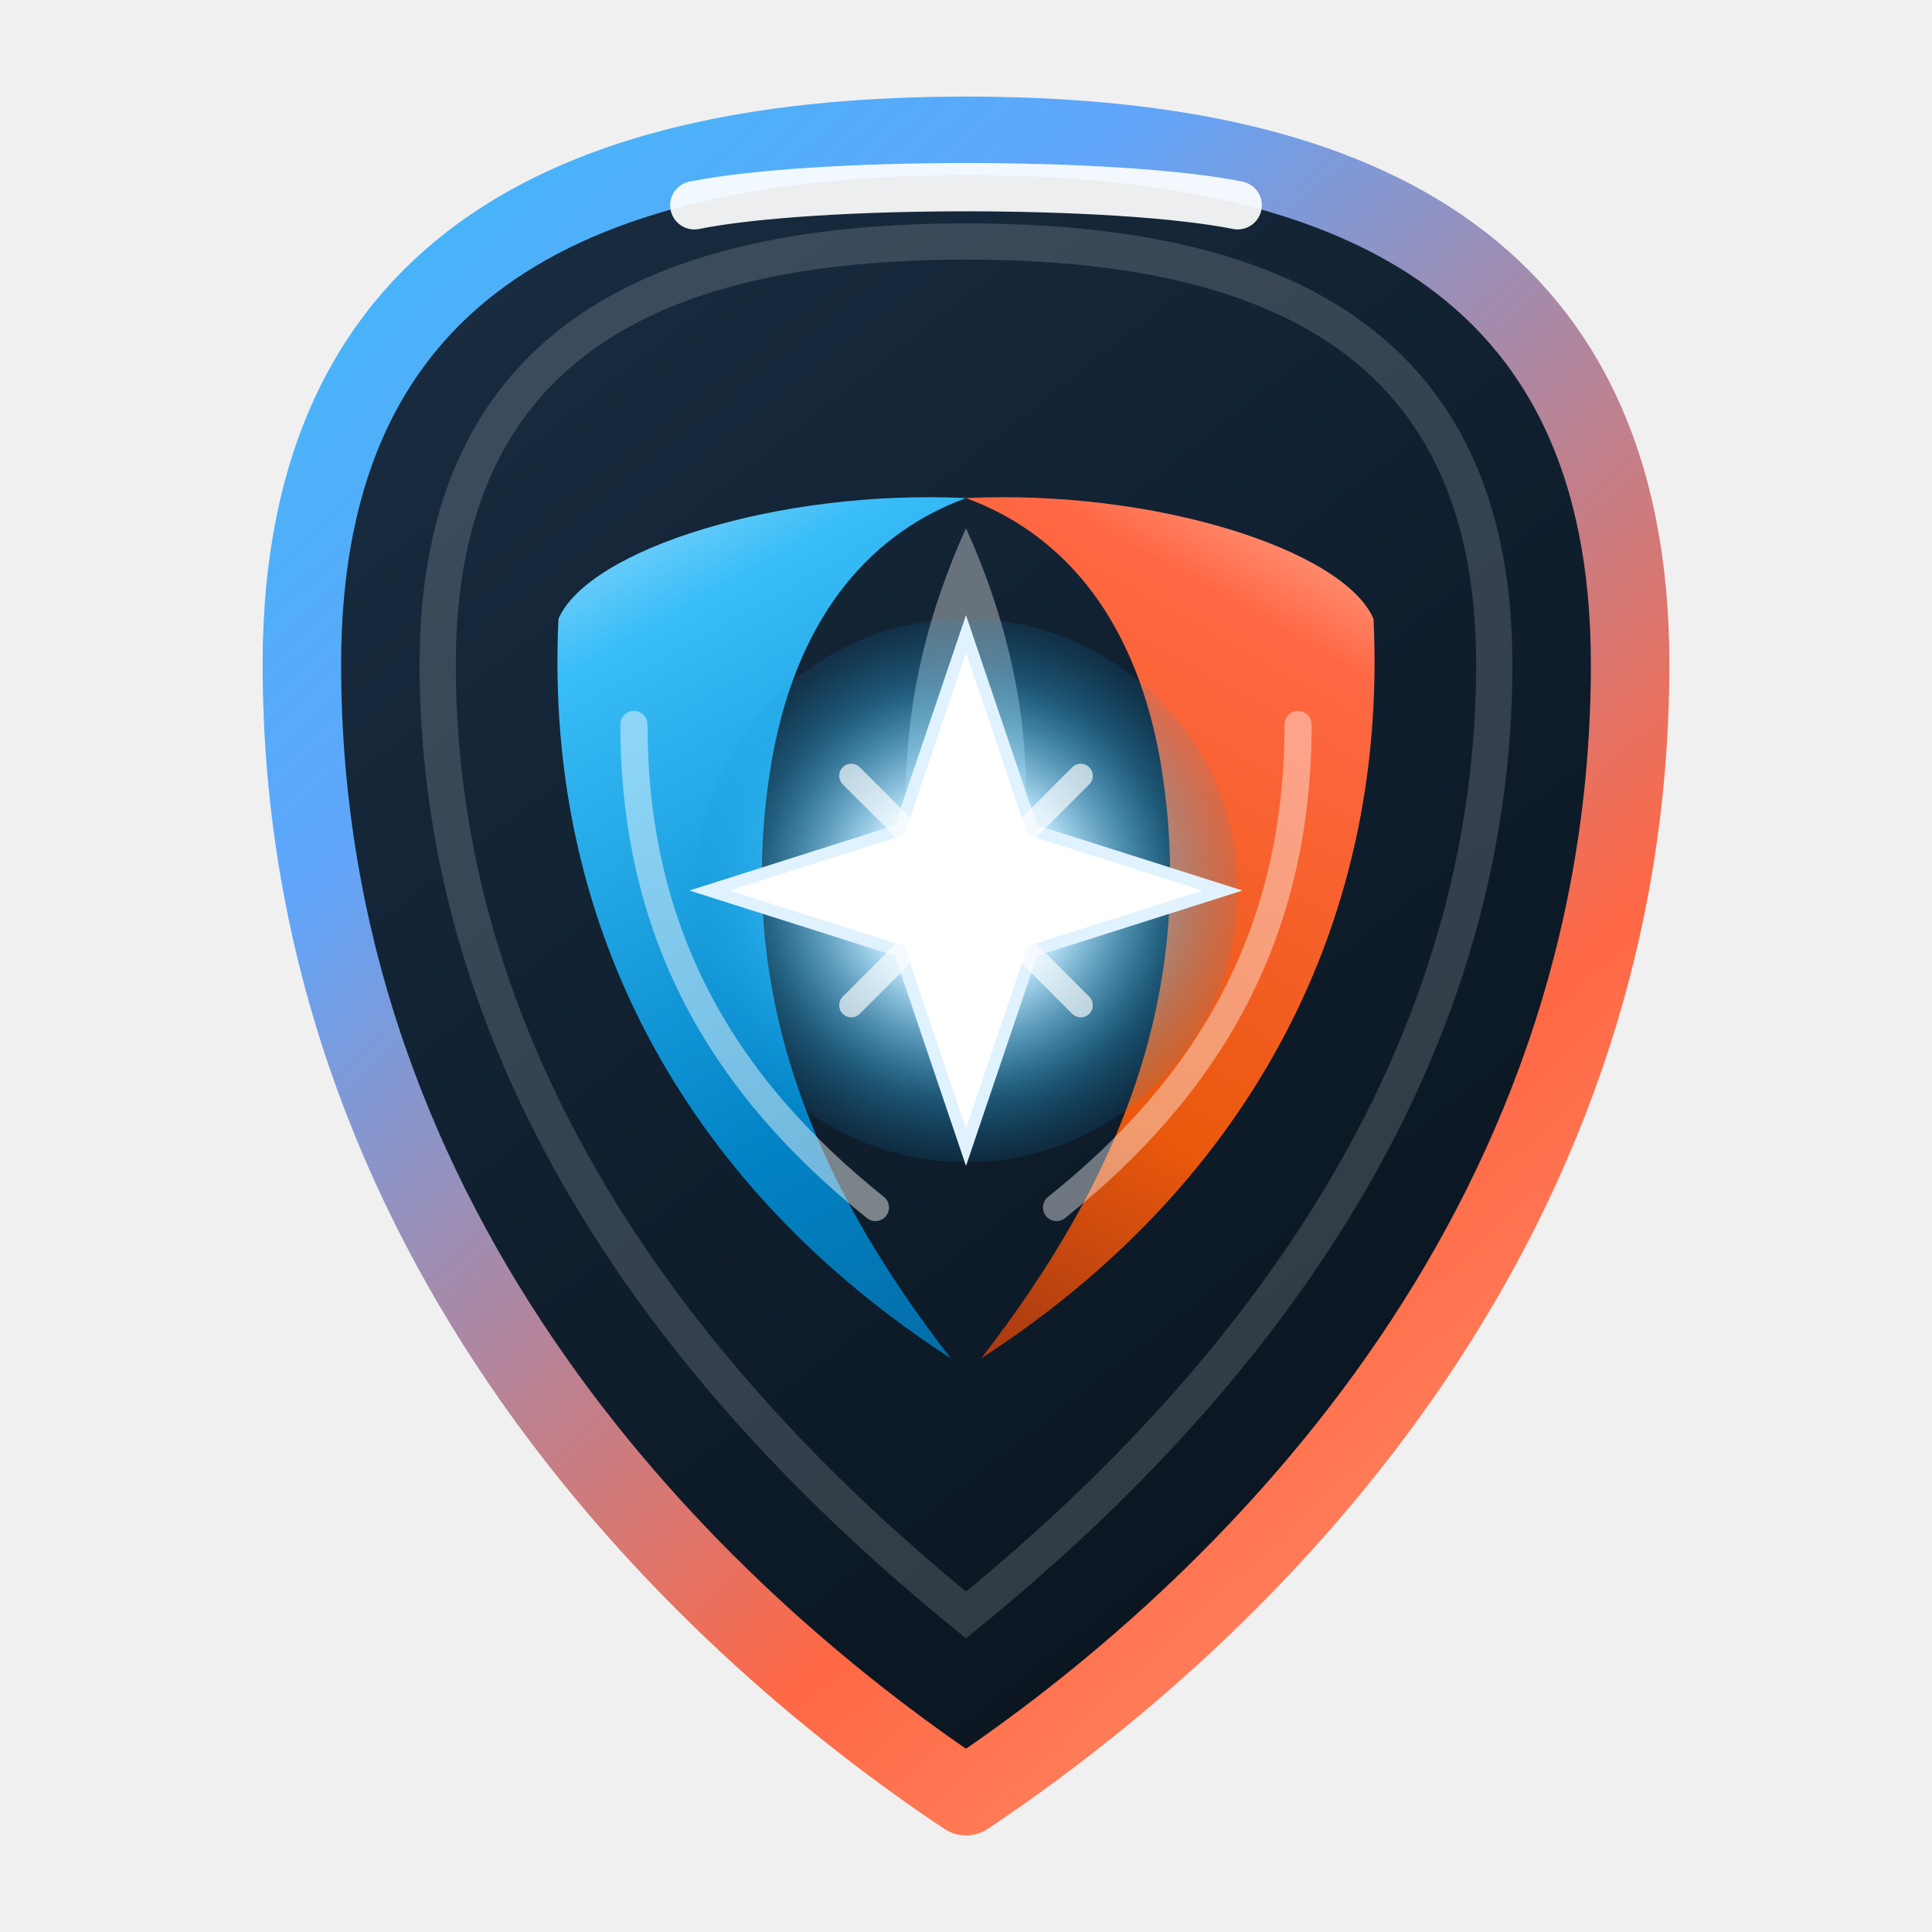
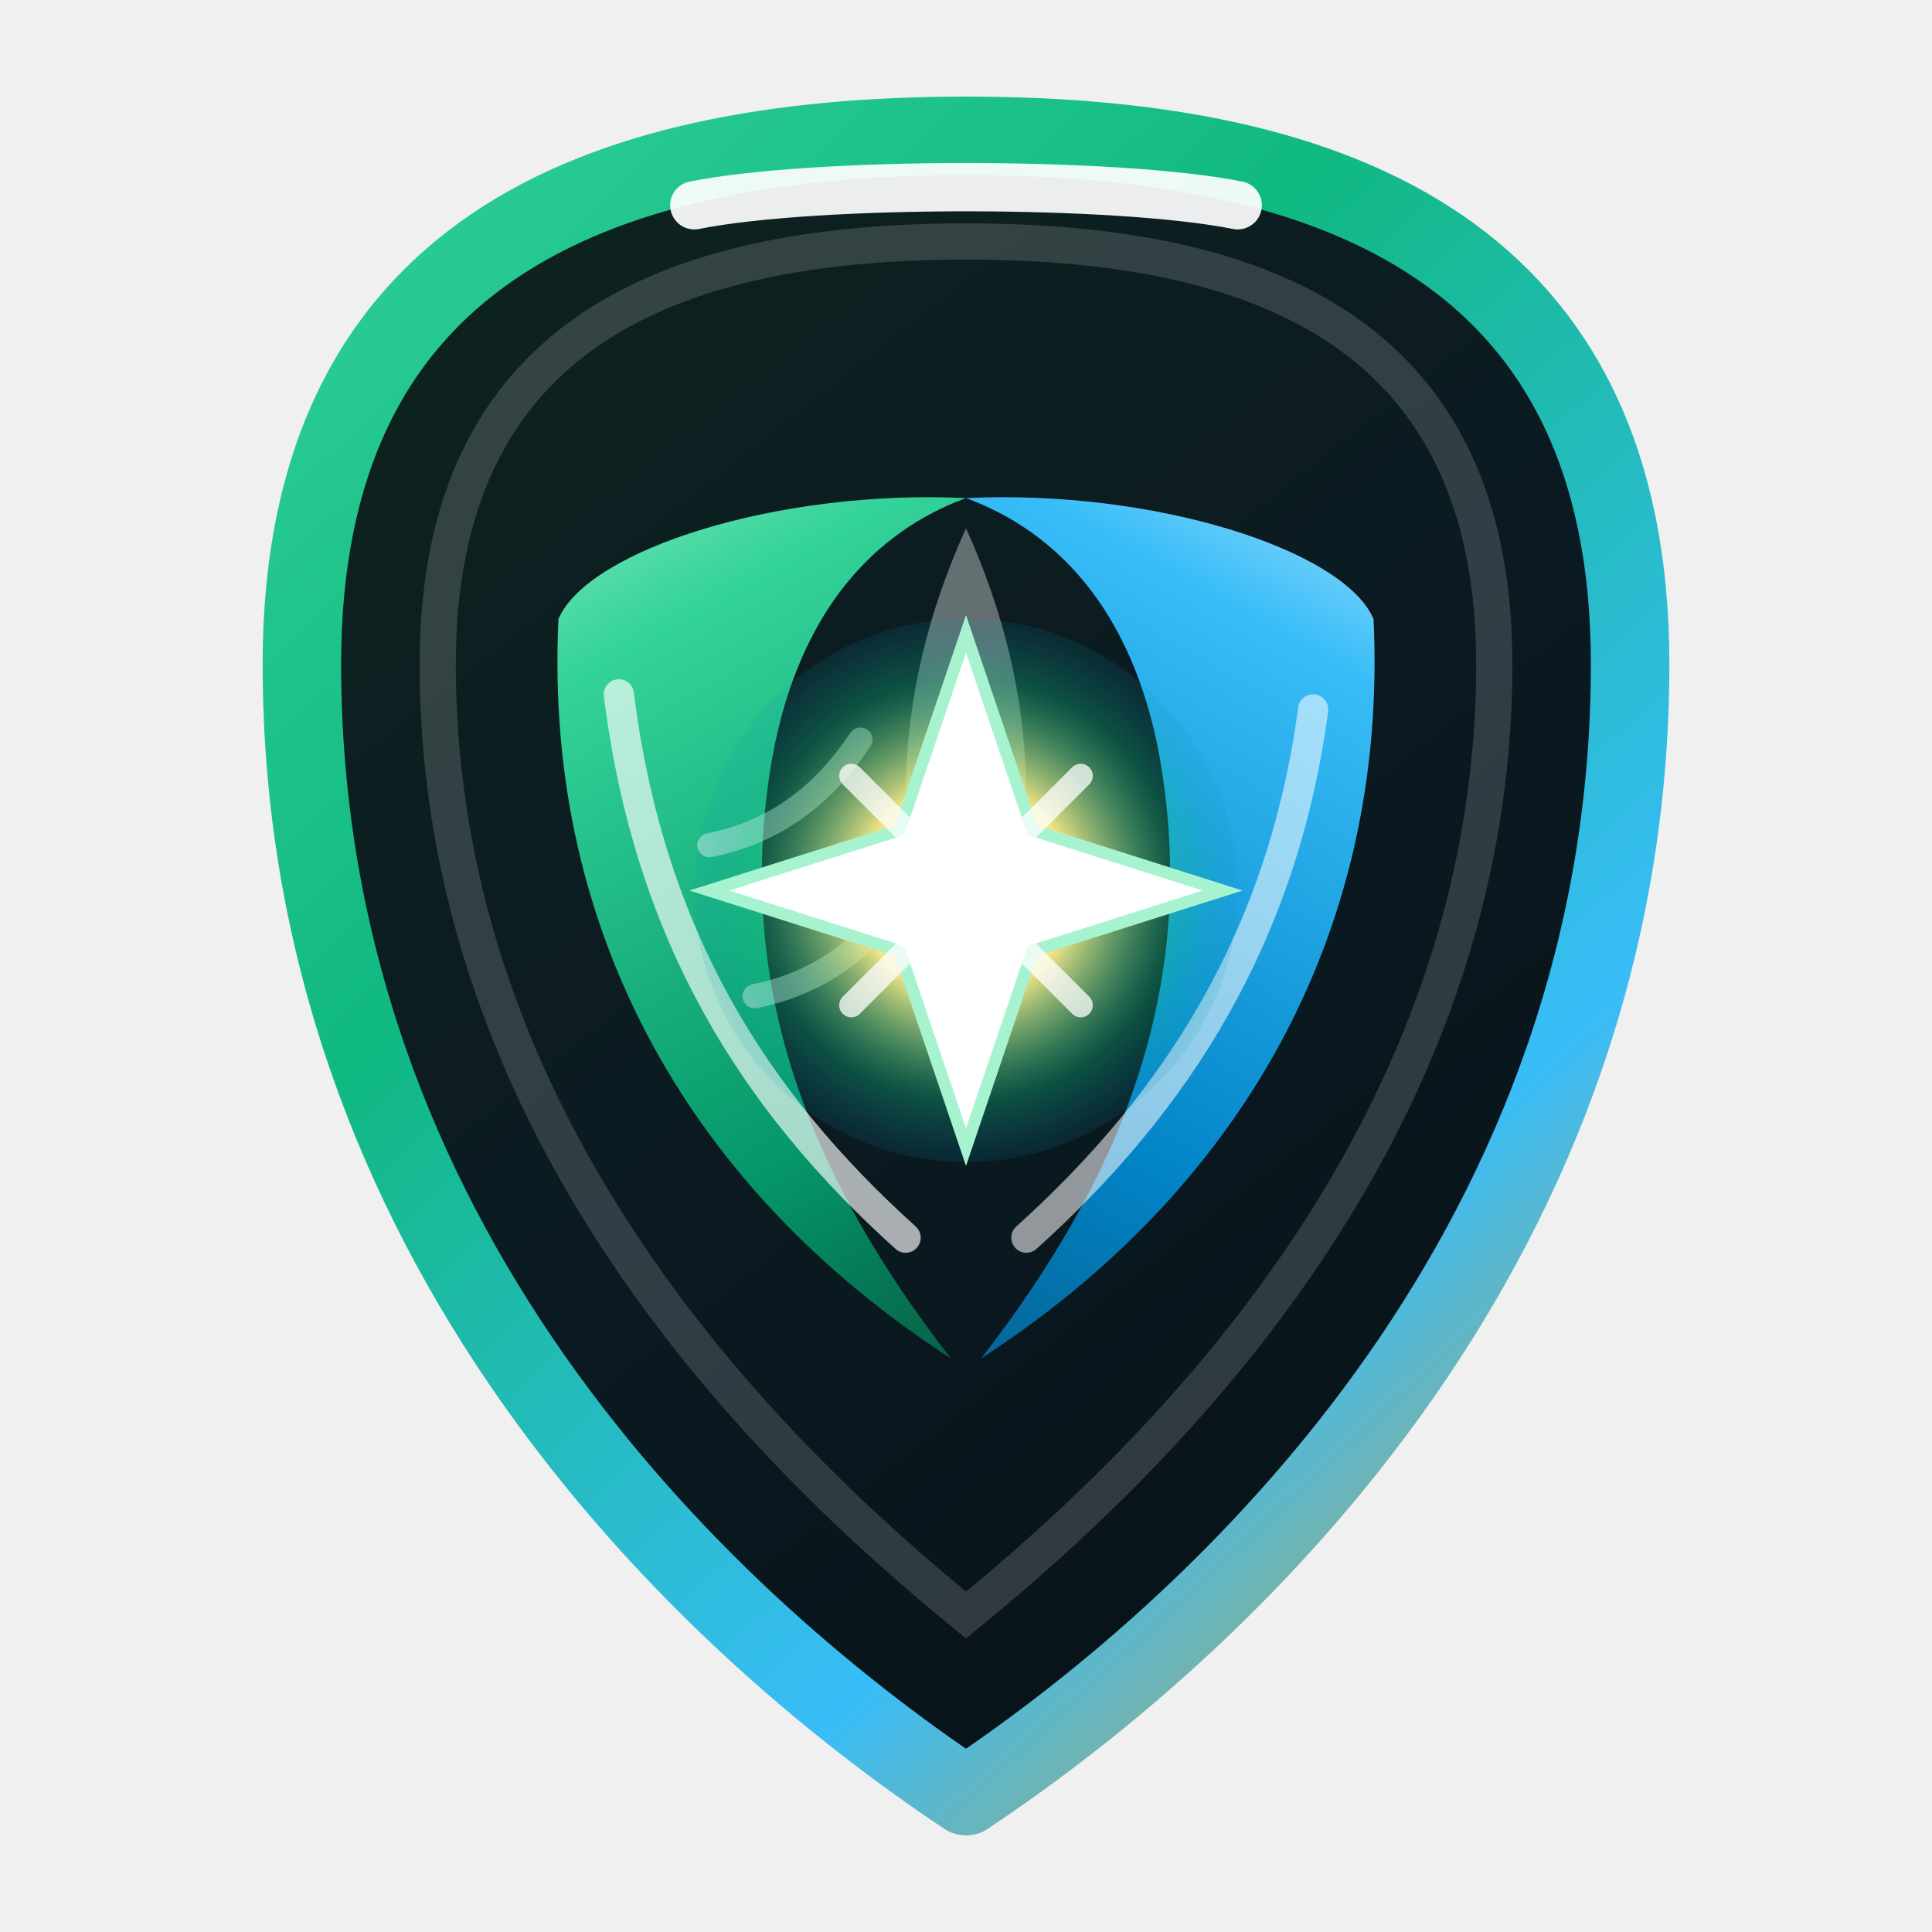
<svg xmlns="http://www.w3.org/2000/svg" viewBox="0 0 64 64" width="64" height="64" fill="none">
  <defs>
-     <linearGradient id="afShieldHull" x1="10" y1="4" x2="54" y2="60" gradientUnits="userSpaceOnUse">
-       <stop offset="0%" stop-color="#1B2F44" />
-       <stop offset="45%" stop-color="#102030" />
-       <stop offset="100%" stop-color="#071018" />
+     <linearGradient id="afEcoHull" x1="10" y1="4" x2="54" y2="60" gradientUnits="userSpaceOnUse">
+       <stop offset="0%" stop-color="#0E241E" />
+       <stop offset="50%" stop-color="#0B1A22" />
+       <stop offset="100%" stop-color="#061014" />
    </linearGradient>
-     <linearGradient id="afRimGrad" x1="6" y1="4" x2="58" y2="60" gradientUnits="userSpaceOnUse">
-       <stop offset="0%" stop-color="#38BDF8" />
-       <stop offset="28%" stop-color="#60A5FA" />
-       <stop offset="68%" stop-color="#FF6845" />
-       <stop offset="100%" stop-color="#FFA07A" />
+     <linearGradient id="afEcoRim" x1="6" y1="4" x2="58" y2="60" gradientUnits="userSpaceOnUse">
+       <stop offset="0%" stop-color="#34D399" />
+       <stop offset="35%" stop-color="#10B981" />
+       <stop offset="70%" stop-color="#38BDF8" />
+       <stop offset="100%" stop-color="#F59E0B" />
    </linearGradient>
-     <linearGradient id="afAirFlow" x1="15" y1="14" x2="33" y2="46" gradientUnits="userSpaceOnUse">
+     <linearGradient id="afLeafGrad" x1="14" y1="14" x2="33" y2="48" gradientUnits="userSpaceOnUse">
+       <stop offset="0%" stop-color="#A7F3D0" />
+       <stop offset="25%" stop-color="#34D399" />
+       <stop offset="70%" stop-color="#059669" />
+       <stop offset="100%" stop-color="#064E3B" />
+     </linearGradient>
+     <linearGradient id="afAirGrad" x1="50" y1="14" x2="31" y2="48" gradientUnits="userSpaceOnUse">
      <stop offset="0%" stop-color="#E0F2FE" />
      <stop offset="25%" stop-color="#38BDF8" />
      <stop offset="70%" stop-color="#0284C7" />
-       <stop offset="100%" stop-color="#0369A1" />
+       <stop offset="100%" stop-color="#075985" />
    </linearGradient>
-     <linearGradient id="afFusionFlow" x1="49" y1="14" x2="31" y2="46" gradientUnits="userSpaceOnUse">
-       <stop offset="0%" stop-color="#FFE4D6" />
-       <stop offset="25%" stop-color="#FF6845" />
-       <stop offset="70%" stop-color="#EA580C" />
-       <stop offset="100%" stop-color="#9A3412" />
-     </linearGradient>
-     <radialGradient id="afCoreBloom" cx="32" cy="29.5" r="10" gradientUnits="userSpaceOnUse">
+     <radialGradient id="afSunCore" cx="32" cy="29.5" r="10" gradientUnits="userSpaceOnUse">
      <stop offset="0%" stop-color="#FFFFFF" />
-       <stop offset="35%" stop-color="#BAE6FD" stop-opacity="0.95" />
-       <stop offset="70%" stop-color="#38BDF8" stop-opacity="0.35" />
+       <stop offset="35%" stop-color="#FEF08A" stop-opacity="0.95" />
+       <stop offset="70%" stop-color="#10B981" stop-opacity="0.35" />
      <stop offset="100%" stop-color="#0284C7" stop-opacity="0" />
    </radialGradient>
  </defs>
-   <path d="M 32 4.5 C 44.5 4.5 54 8.5 54 22 C 54 41 41 53.5 32 59.5 C 23 53.5 10 41 10 22 C 10 8.5 19.5 4.5 32 4.5 Z" fill="url(#afShieldHull)" stroke="url(#afRimGrad)" stroke-width="2.6" stroke-linejoin="round" />
+   <path d="M 32 4.5 C 44.5 4.5 54 8.5 54 22 C 54 41 41 53.5 32 59.5 C 23 53.5 10 41 10 22 C 10 8.5 19.5 4.5 32 4.5 Z" fill="url(#afEcoHull)" stroke="url(#afEcoRim)" stroke-width="2.6" stroke-linejoin="round" />
  <path d="M 32 8 C 42 8 49.5 11.2 49.5 22 C 49.5 37.5 38.5 48.2 32 53.5 C 25.5 48.2 14.5 37.5 14.5 22 C 14.5 11.2 22 8 32 8 Z" fill="none" stroke="rgba(255, 255, 255, 0.16)" stroke-width="1.2" />
  <path d="M 23 6.8 C 27 6 37 6 41 6.8" stroke="#FFFFFF" stroke-opacity="0.92" stroke-width="1.6" stroke-linecap="round" />
-   <path d="M 18.5 20.5 C 18 31 23 39.5 31.5 45 C 27 39.2 24.2 32.8 25.6 25 C 26.5 20.2 29 17.6 32 16.5 C 25.8 16.2 19.5 18.2 18.5 20.5 Z" fill="url(#afAirFlow)" />
-   <path d="M 21 24 C 21 31 24 36 29 40" stroke="rgba(255, 255, 255, 0.45)" stroke-width="0.9" stroke-linecap="round" />
-   <path d="M 45.5 20.5 C 46 31 41 39.5 32.5 45 C 37 39.2 39.8 32.8 38.4 25 C 37.5 20.2 35 17.6 32 16.5 C 38.2 16.2 44.5 18.2 45.5 20.5 Z" fill="url(#afFusionFlow)" />
-   <path d="M 43 24 C 43 31 40 36 35 40" stroke="rgba(255, 255, 255, 0.4)" stroke-width="0.9" stroke-linecap="round" />
+   <path d="M 18.5 20.5 C 18 31 23 39.5 31.5 45 C 27 39.2 24.2 32.8 25.6 25 C 26.5 20.2 29 17.6 32 16.5 C 25.8 16.2 19.5 18.2 18.5 20.5 Z" fill="url(#afLeafGrad)" />
+   <path d="M 20.5 23 C 21.5 31 25 36.5 30 41" stroke="rgba(255, 255, 255, 0.65)" stroke-width="1.0" stroke-linecap="round" />
+   <path d="M 23.5 28 C 26 27.5 27.5 26 28.5 24.5" stroke="rgba(255, 255, 255, 0.45)" stroke-width="0.8" stroke-linecap="round" />
+   <path d="M 25 33 C 27.5 32.5 29 31 30 29.5" stroke="rgba(255, 255, 255, 0.45)" stroke-width="0.8" stroke-linecap="round" />
+   <path d="M 45.5 20.5 C 46 31 41 39.5 32.5 45 C 37 39.2 39.8 32.8 38.4 25 C 37.5 20.2 35 17.6 32 16.5 C 38.2 16.2 44.5 18.2 45.5 20.5 Z" fill="url(#afAirGrad)" />
+   <path d="M 43.5 23.5 C 42.5 31 39 36.5 34 41" stroke="rgba(255, 255, 255, 0.55)" stroke-width="1.0" stroke-linecap="round" />
  <path d="M 32 17.5 C 29.5 23 29.2 29 32 34.5 C 34.8 29 34.5 23 32 17.5 Z" fill="#FFFFFF" fill-opacity="0.36" />
-   <circle cx="32" cy="29.5" r="9" fill="url(#afCoreBloom)" />
-   <path d="M 32 21 L 34.2 27.5 L 40.5 29.5 L 34.2 31.5 L 32 38 L 29.8 31.5 L 23.5 29.5 L 29.8 27.5 Z" fill="#FFFFFF" stroke="#E0F2FE" stroke-width="0.4" />
-   <path d="M 32 29.5 L 35.8 25.7 M 32 29.5 L 35.8 33.3 M 32 29.5 L 28.2 33.3 M 32 29.5 L 28.2 25.7" stroke="#FFFFFF" stroke-width="0.8" stroke-linecap="round" opacity="0.65" />
+   <circle cx="32" cy="29.5" r="9" fill="url(#afSunCore)" />
+   <path d="M 32 21 L 34.2 27.5 L 40.5 29.5 L 34.2 31.5 L 32 38 L 29.8 31.5 L 23.5 29.5 L 29.8 27.5 Z" fill="#FFFFFF" stroke="#A7F3D0" stroke-width="0.4" />
+   <path d="M 32 29.5 L 35.8 25.7 M 32 29.5 L 35.8 33.3 M 32 29.5 L 28.2 33.3 M 32 29.5 L 28.2 25.7" stroke="#FFFFFF" stroke-width="0.8" stroke-linecap="round" opacity="0.75" />
  <circle cx="32" cy="29.5" r="1.6" fill="#FFFFFF" />
</svg>
